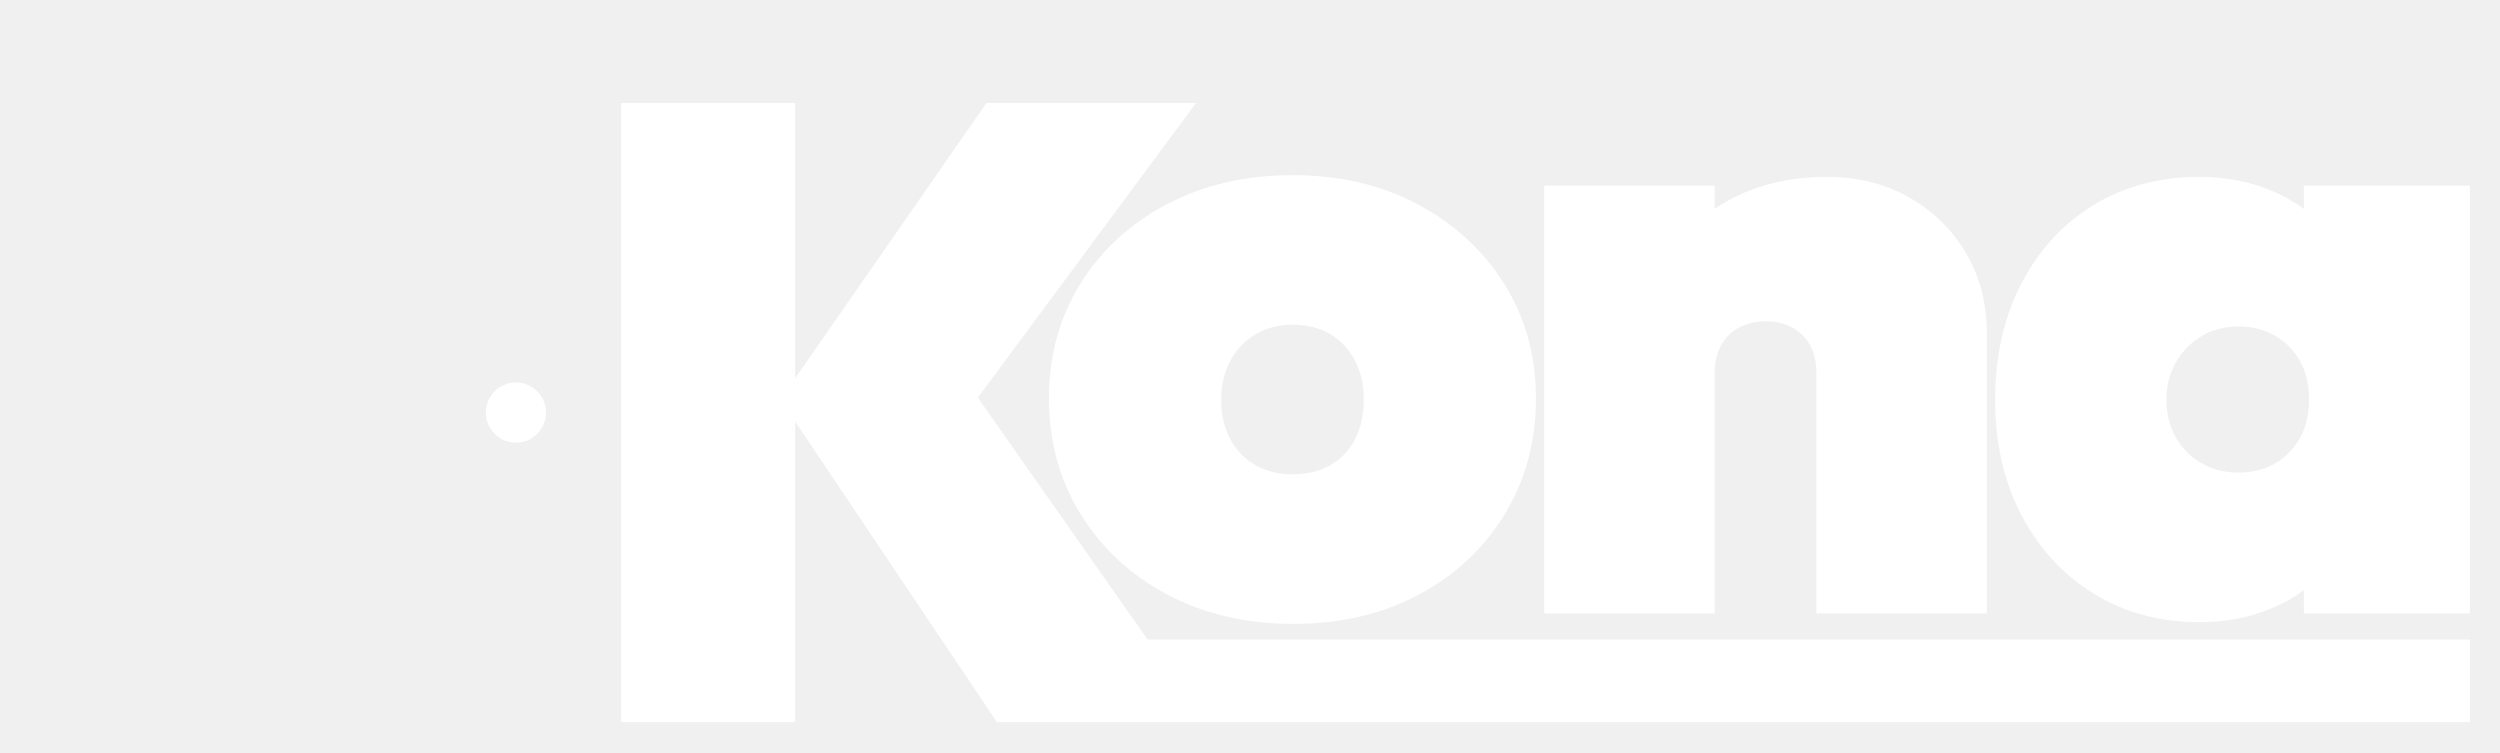
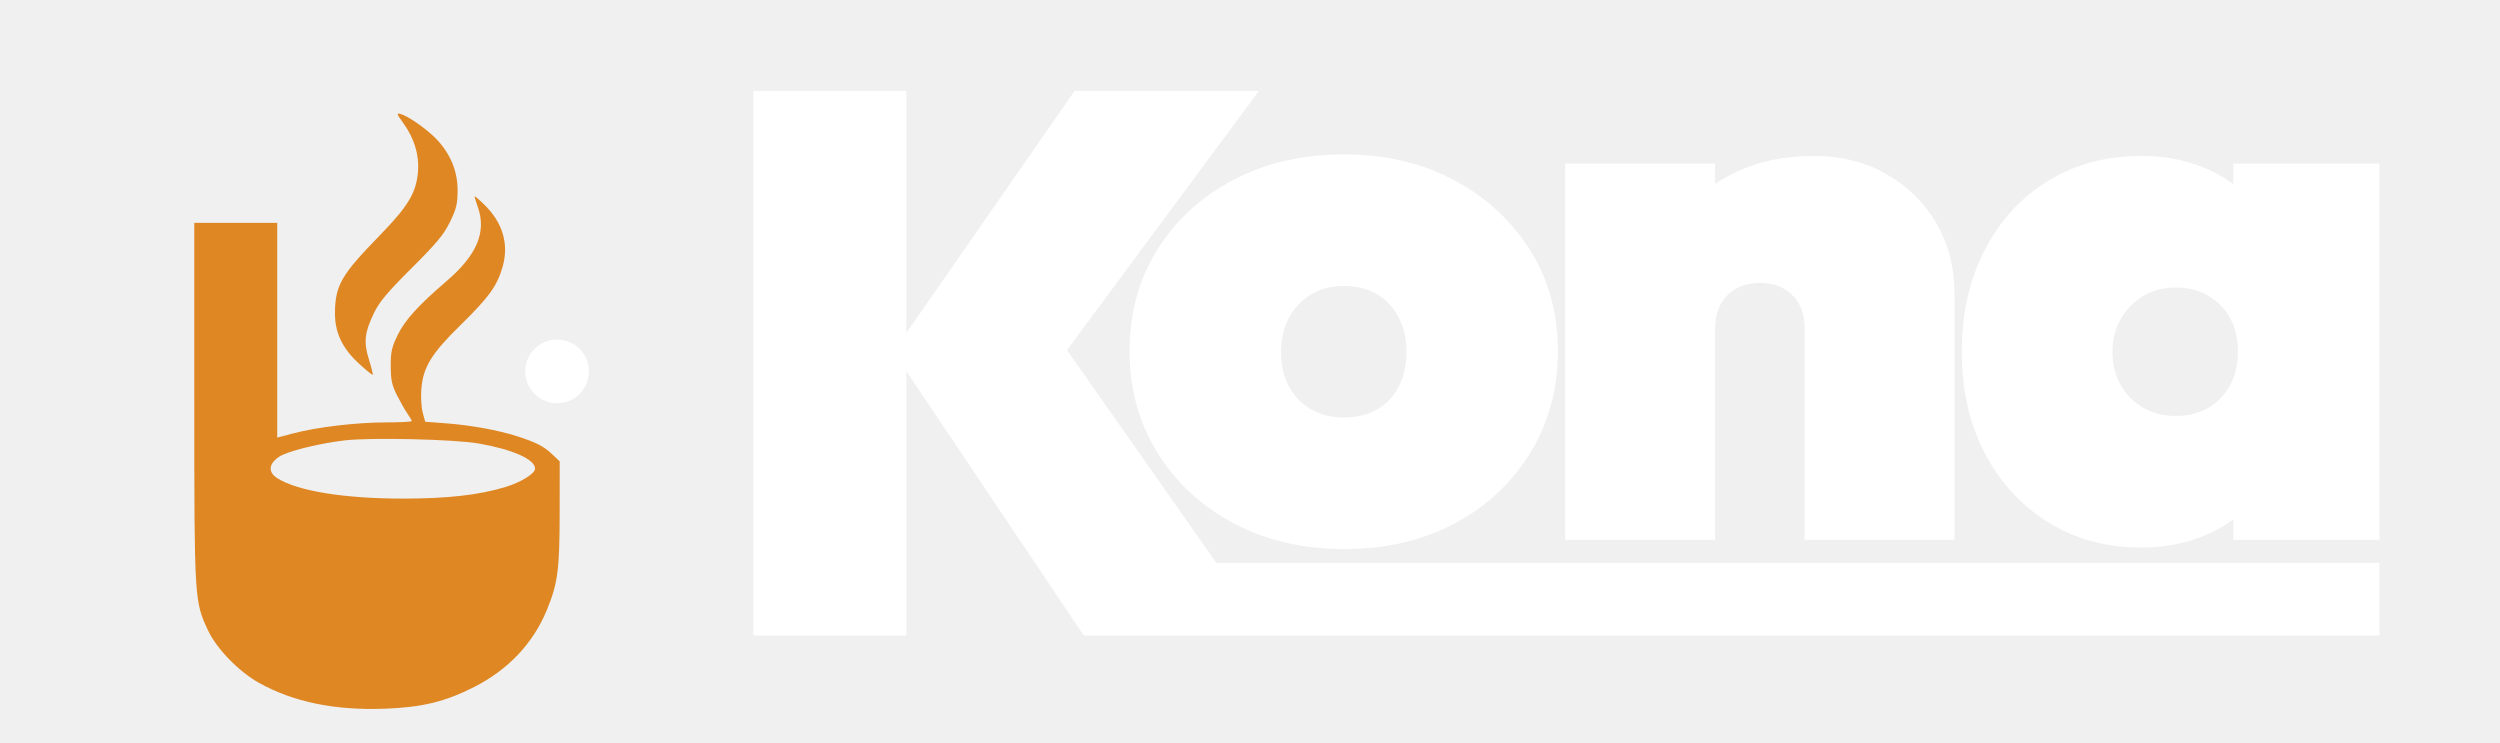
- <svg xmlns="http://www.w3.org/2000/svg" viewBox="0 0 166.17 50.00" fill="none" role="img" aria-label="Kona">
-   <g transform="translate(-1.1034 4.131) scale(0.1551678)">
-     <path fill="#DF8723" fill-rule="evenodd" d="b" />
+ <svg xmlns="http://www.w3.org/2000/svg" viewBox="0 0 188.48 56.00" fill="none" role="img" aria-label="Kona">
+   <g transform="translate(4.0 7.0) scale(0.1690141) translate(43 -8)">
+     <path fill="#DF8723" fill-rule="evenodd" d="M 113.344 21.663 C 118.089 28.286, 120.341 35.629, 119.816 42.763 C 119.100 52.490, 115.550 58.448, 102.488 71.843 C 85.556 89.208, 82.844 93.929, 82.754 106.189 C 82.690 115.016, 86.038 122.006, 93.670 128.981 C 96.740 131.787, 99.401 133.932, 99.585 133.748 C 99.769 133.564, 99.016 130.513, 97.912 126.966 C 95.488 119.176, 95.938 114.983, 100.140 106.225 C 102.515 101.273, 106.053 97.055, 116.913 86.225 C 128.141 75.027, 131.296 71.230, 134.048 65.601 C 136.896 59.776, 137.426 57.597, 137.453 51.601 C 137.490 43.277, 134.533 35.810, 128.598 29.240 C 124.631 24.849, 115.850 18.567, 112.189 17.500 C 110.035 16.872, 110.113 17.154, 113.344 21.663 M 145 54.166 C 145 54.486, 145.675 56.662, 146.500 59 C 150.395 70.040, 146.055 80.375, 132.720 91.809 C 119.995 102.720, 113.937 109.385, 110.731 116 C 108.032 121.569, 107.587 123.574, 107.627 130 C 107.665 136.171, 108.168 138.475, 110.465 143 C 112 146.025, 114.099 149.694, 115.128 151.154 C 116.158 152.614, 117 154.077, 117 154.404 C 117 154.732, 111.848 155, 105.551 155 C 92.496 155, 74.880 157.076, 64.250 159.868 L 57 161.771 57 113.886 L 57 66 38.500 66 L 20 66 20 146.042 C 20 234.344, 20.034 234.898, 26.242 248 C 30.100 256.141, 40.019 266.280, 49 271.262 C 64.310 279.755, 82.791 283.541, 104.938 282.720 C 121.668 282.101, 131.946 279.600, 144.916 272.991 C 159.952 265.331, 170.963 253.739, 177.071 239.138 C 182.145 227.011, 182.963 220.959, 182.983 195.446 L 183 172.392 179.750 169.308 C 175.867 165.623, 172.654 163.965, 164 161.181 C 155.469 158.437, 143.442 156.256, 132.131 155.402 L 123 154.713 121.888 150.607 C 121.277 148.348, 121.001 143.683, 121.274 140.240 C 122.060 130.346, 125.697 124.393, 138.794 111.563 C 151.454 99.162, 155.076 94.150, 157.518 85.653 C 160.421 75.552, 157.644 65.992, 149.477 57.978 C 147.015 55.561, 145 53.846, 145 54.166 M 87 163.038 C 75.279 164.437, 61.449 167.897, 57.813 170.340 C 53.071 173.524, 52.826 177.306, 57.186 179.998 C 66.377 185.674, 87.075 189.002, 113.128 188.994 C 132.845 188.988, 146.742 187.431, 158.500 183.912 C 165.685 181.762, 172 177.885, 172 175.623 C 172 171.489, 162.053 167.059, 146.819 164.410 C 135.916 162.514, 98.566 161.657, 87 163.038" />
  </g>
-   <circle cx="34.292" cy="27.423" r="2.0" fill="#FFFFFF" />
-   <g transform="translate(34.4821 0.4) scale(0.85)">
+   <circle cx="42.0" cy="28.0" r="2.4" fill="#FFFFFF" />
+   <g transform="translate(50.0 0.422) scale(0.8480326)">
    <path fill="#FFFFFF" d="M8.012 56.0V7.584H21.612V56.0Z" />
    <path fill="#FFFFFF" d="M37.388 56.0 20.456 30.772 36.572 7.584H52.96L34.328 32.744V28.392L49.173 49.54H152.576V56.0Z" />
    <path fill="#FFFFFF" d="M60.568 48.316Q55.06 48.316 50.742 46.038Q46.424 43.76 43.942 39.748Q41.46 35.736 41.46 30.704Q41.46 25.672 43.908 21.728Q46.356 17.784 50.674 15.506Q54.992 13.228 60.5 13.228Q66.008 13.228 70.292 15.506Q74.576 17.784 77.058 21.728Q79.54 25.672 79.54 30.704Q79.54 35.736 77.092 39.748Q74.644 43.76 70.36 46.038Q66.076 48.316 60.568 48.316ZM60.5 36.62Q62.2 36.62 63.458 35.906Q64.716 35.192 65.396 33.866Q66.076 32.54 66.076 30.772Q66.076 29.004 65.362 27.678Q64.648 26.352 63.424 25.638Q62.2 24.924 60.5 24.924Q58.868 24.924 57.61 25.672Q56.352 26.42 55.638 27.746Q54.924 29.072 54.924 30.84Q54.924 32.54 55.638 33.866Q56.352 35.192 57.61 35.906Q58.868 36.62 60.5 36.62Z" />
    <path fill="#FFFFFF" d="M101.472 47.5V28.732Q101.472 26.76 100.35 25.706Q99.228 24.652 97.528 24.652Q96.372 24.652 95.454 25.128Q94.536 25.604 94.026 26.522Q93.516 27.44 93.516 28.732L88.348 26.42Q88.348 22.34 90.15 19.416Q91.952 16.492 95.114 14.928Q98.276 13.364 102.288 13.364Q105.892 13.364 108.714 14.962Q111.536 16.56 113.168 19.314Q114.8 22.068 114.8 25.672V47.5ZM80.188 47.5V14.044H93.516V47.5Z" />
    <path fill="#FFFFFF" d="M131.428 48.18Q126.736 48.18 123.132 45.936Q119.528 43.692 117.488 39.782Q115.448 35.872 115.448 30.772Q115.448 25.672 117.488 21.728Q119.528 17.784 123.132 15.574Q126.736 13.364 131.428 13.364Q134.352 13.364 136.834 14.35Q139.316 15.336 140.982 17.104Q142.648 18.872 143.124 21.184V40.36Q142.648 42.672 140.982 44.44Q139.316 46.208 136.834 47.194Q134.352 48.18 131.428 48.18ZM134.42 36.484Q136.936 36.484 138.466 34.886Q139.996 33.288 139.996 30.772Q139.996 29.072 139.316 27.814Q138.636 26.556 137.378 25.808Q136.12 25.06 134.488 25.06Q132.856 25.06 131.598 25.808Q130.34 26.556 129.592 27.848Q128.844 29.14 128.844 30.772Q128.844 32.404 129.558 33.696Q130.272 34.988 131.564 35.736Q132.856 36.484 134.42 36.484ZM139.588 47.5V38.524L141.424 30.364L139.588 22.272V14.044H152.576V47.5Z" />
  </g>
</svg>
